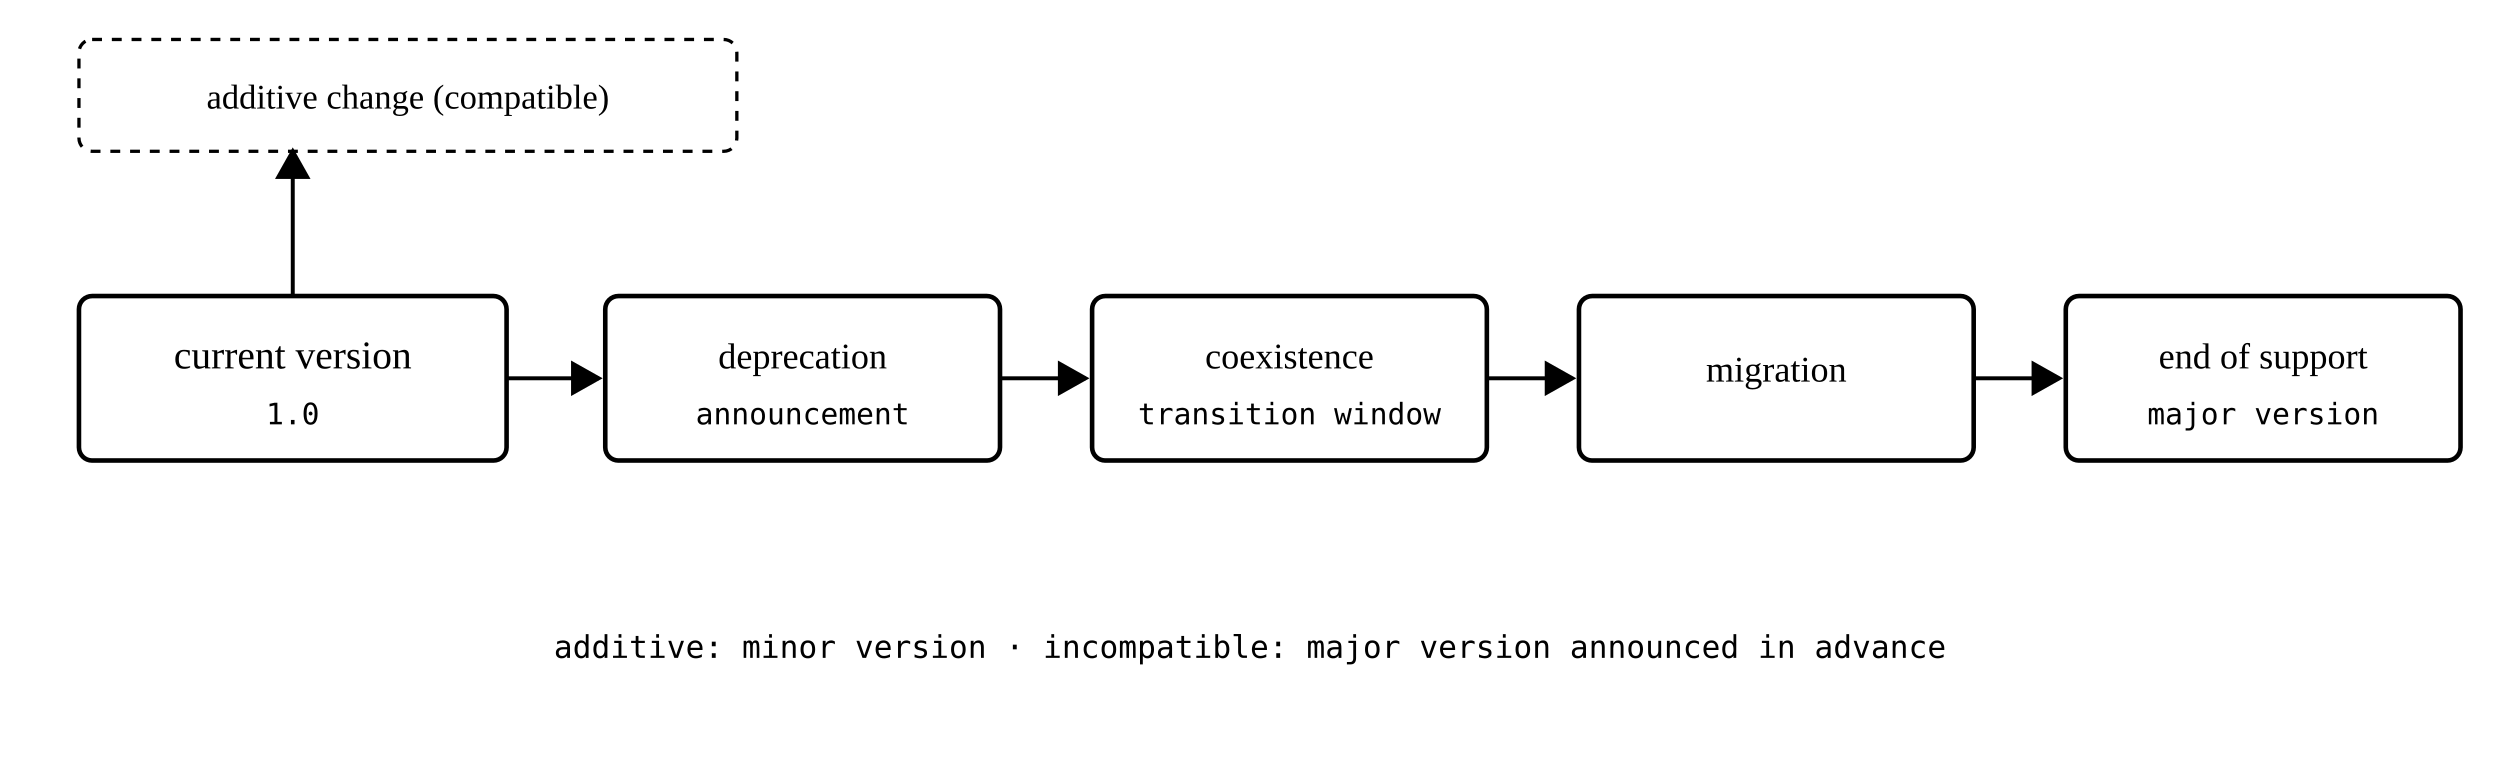
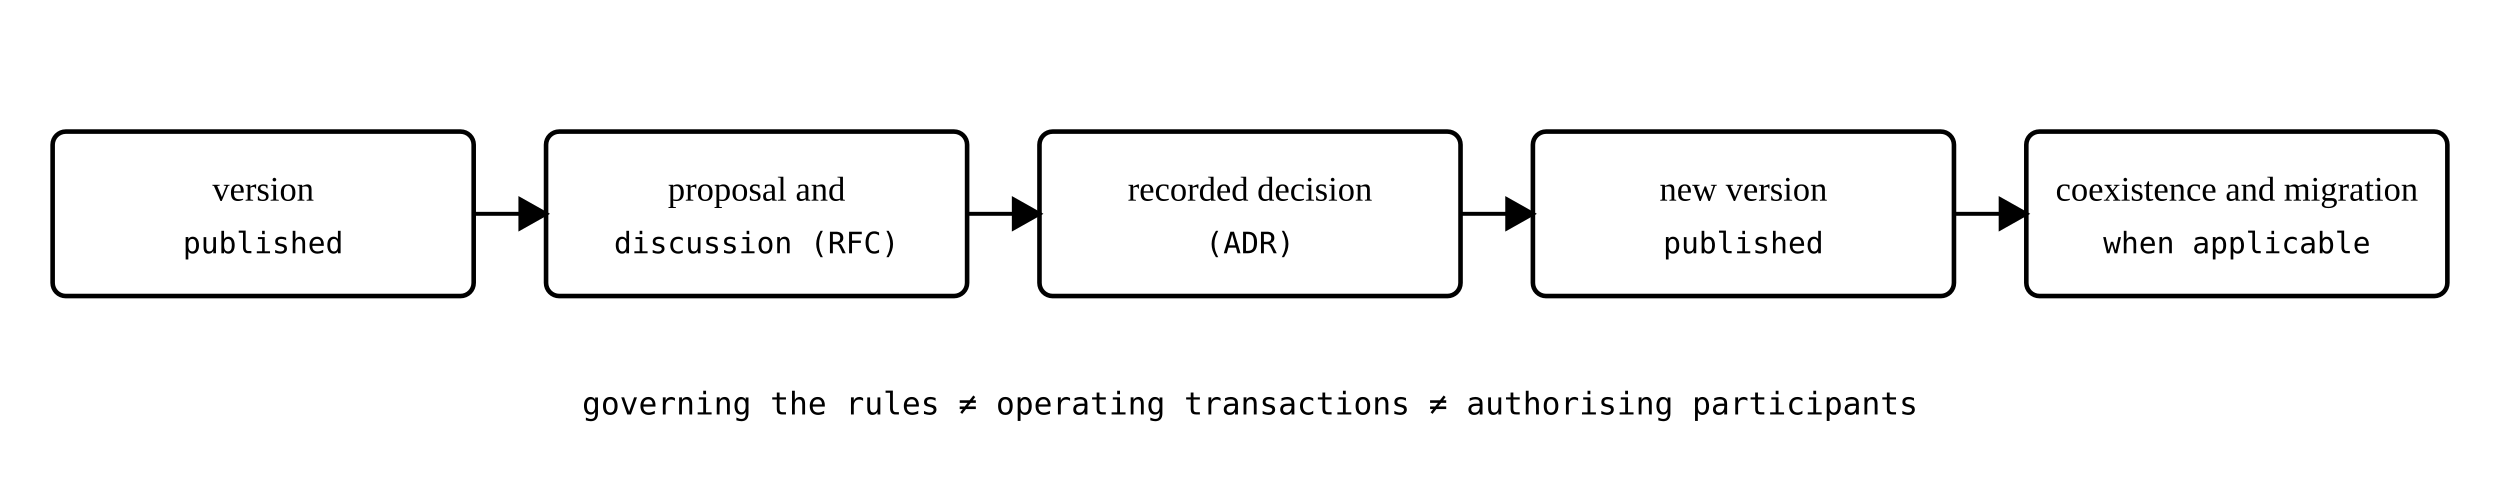
- <svg xmlns="http://www.w3.org/2000/svg" viewBox="0 0 760 230" role="img" aria-label="A current version receives additive, non-breaking changes; an incompatible change goes through deprecation, coexistence, migration and end of support." font-family="Georgia, 'Times New Roman', serif">
-   <rect x="0" y="0" width="760" height="230" fill="none" />
+ <svg xmlns="http://www.w3.org/2000/svg" viewBox="0 0 760 152" role="img" aria-label="Protocol evolution separates proposal and discussion (RFC), recorded decision (ADR) and versioned publication, with coexistence and migration when applicable." font-family="Georgia, 'Times New Roman', serif">
+   <rect x="0" y="0" width="760" height="152" fill="none" />
  <style>text{fill:#000} .m{font-family:ui-monospace,Menlo,Consolas,monospace} .b{fill:none;stroke:#000;stroke-width:1.4} .l{stroke:#000;stroke-width:1.2;fill:none} .d{stroke:#000;stroke-width:1;stroke-dasharray:3 3;fill:none} .n{font-weight:bold}</style>
  <defs>
    <marker id="a" markerWidth="9" markerHeight="9" refX="7" refY="4.5" orient="auto">
      <path d="M0,0 L8,4.5 L0,9 z" fill="#000" />
    </marker>
  </defs>
-   <rect class="b" x="24" y="90" width="130" height="50" rx="4" />
-   <text x="89" y="112" text-anchor="middle" font-size="12">current version</text>
-   <text x="89" y="129" text-anchor="middle" font-size="9" class="m">1.0</text>
-   <line class="l" x1="89" y1="90" x2="89" y2="46" marker-end="url(#a)" />
-   <rect class="d" x="24" y="12" width="200" height="34" rx="4" />
-   <text x="124" y="33" text-anchor="middle" font-size="10.5">additive change (compatible)</text>
-   <line class="l" x1="154" y1="115" x2="182" y2="115" marker-end="url(#a)" />
-   <rect class="b" x="184" y="90" width="120" height="50" rx="4" />
-   <text x="244" y="112" text-anchor="middle" font-size="11">deprecation</text>
-   <text x="244" y="129" text-anchor="middle" font-size="9" class="m">announcement</text>
-   <line class="l" x1="304" y1="115" x2="330" y2="115" marker-end="url(#a)" />
-   <rect class="b" x="332" y="90" width="120" height="50" rx="4" />
-   <text x="392" y="112" text-anchor="middle" font-size="11">coexistence</text>
-   <text x="392" y="129" text-anchor="middle" font-size="9" class="m">transition window</text>
-   <line class="l" x1="452" y1="115" x2="478" y2="115" marker-end="url(#a)" />
-   <rect class="b" x="480" y="90" width="120" height="50" rx="4" />
-   <text x="540" y="116" text-anchor="middle" font-size="11">migration</text>
-   <line class="l" x1="600" y1="115" x2="626" y2="115" marker-end="url(#a)" />
-   <rect class="b" x="628" y="90" width="120" height="50" rx="4" />
-   <text x="688" y="112" text-anchor="middle" font-size="11">end of support</text>
-   <text x="688" y="129" text-anchor="middle" font-size="9" class="m">major version</text>
-   <text x="380" y="200" text-anchor="middle" font-size="9.5" class="m">additive: minor version · incompatible: major version announced in advance</text>
+   <rect class="b" x="16" y="40" width="128" height="50" rx="4" />
+   <text x="80.0" y="61" text-anchor="middle" font-size="10.5">version</text>
+   <text x="80.0" y="77" text-anchor="middle" font-size="9" class="m">published</text>
+   <rect class="b" x="166" y="40" width="128" height="50" rx="4" />
+   <text x="230.0" y="61" text-anchor="middle" font-size="10.5">proposal and</text>
+   <text x="230.0" y="77" text-anchor="middle" font-size="9" class="m">discussion (RFC)</text>
+   <rect class="b" x="316" y="40" width="128" height="50" rx="4" />
+   <text x="380.0" y="61" text-anchor="middle" font-size="10.5">recorded decision</text>
+   <text x="380.0" y="77" text-anchor="middle" font-size="9" class="m">(ADR)</text>
+   <rect class="b" x="466" y="40" width="128" height="50" rx="4" />
+   <text x="530.0" y="61" text-anchor="middle" font-size="10.5">new version</text>
+   <text x="530.0" y="77" text-anchor="middle" font-size="9" class="m">published</text>
+   <rect class="b" x="616" y="40" width="128" height="50" rx="4" />
+   <text x="680.0" y="61" text-anchor="middle" font-size="10.5">coexistence and migration</text>
+   <text x="680.0" y="77" text-anchor="middle" font-size="9" class="m">when applicable</text>
+   <line class="l" x1="144" y1="65" x2="166" y2="65" marker-end="url(#a)" />
+   <line class="l" x1="294" y1="65" x2="316" y2="65" marker-end="url(#a)" />
+   <line class="l" x1="444" y1="65" x2="466" y2="65" marker-end="url(#a)" />
+   <line class="l" x1="594" y1="65" x2="616" y2="65" marker-end="url(#a)" />
+   <text x="380" y="126" text-anchor="middle" font-size="9.5" class="m">governing the rules ≠ operating transactions ≠ authorising participants</text>
</svg>
